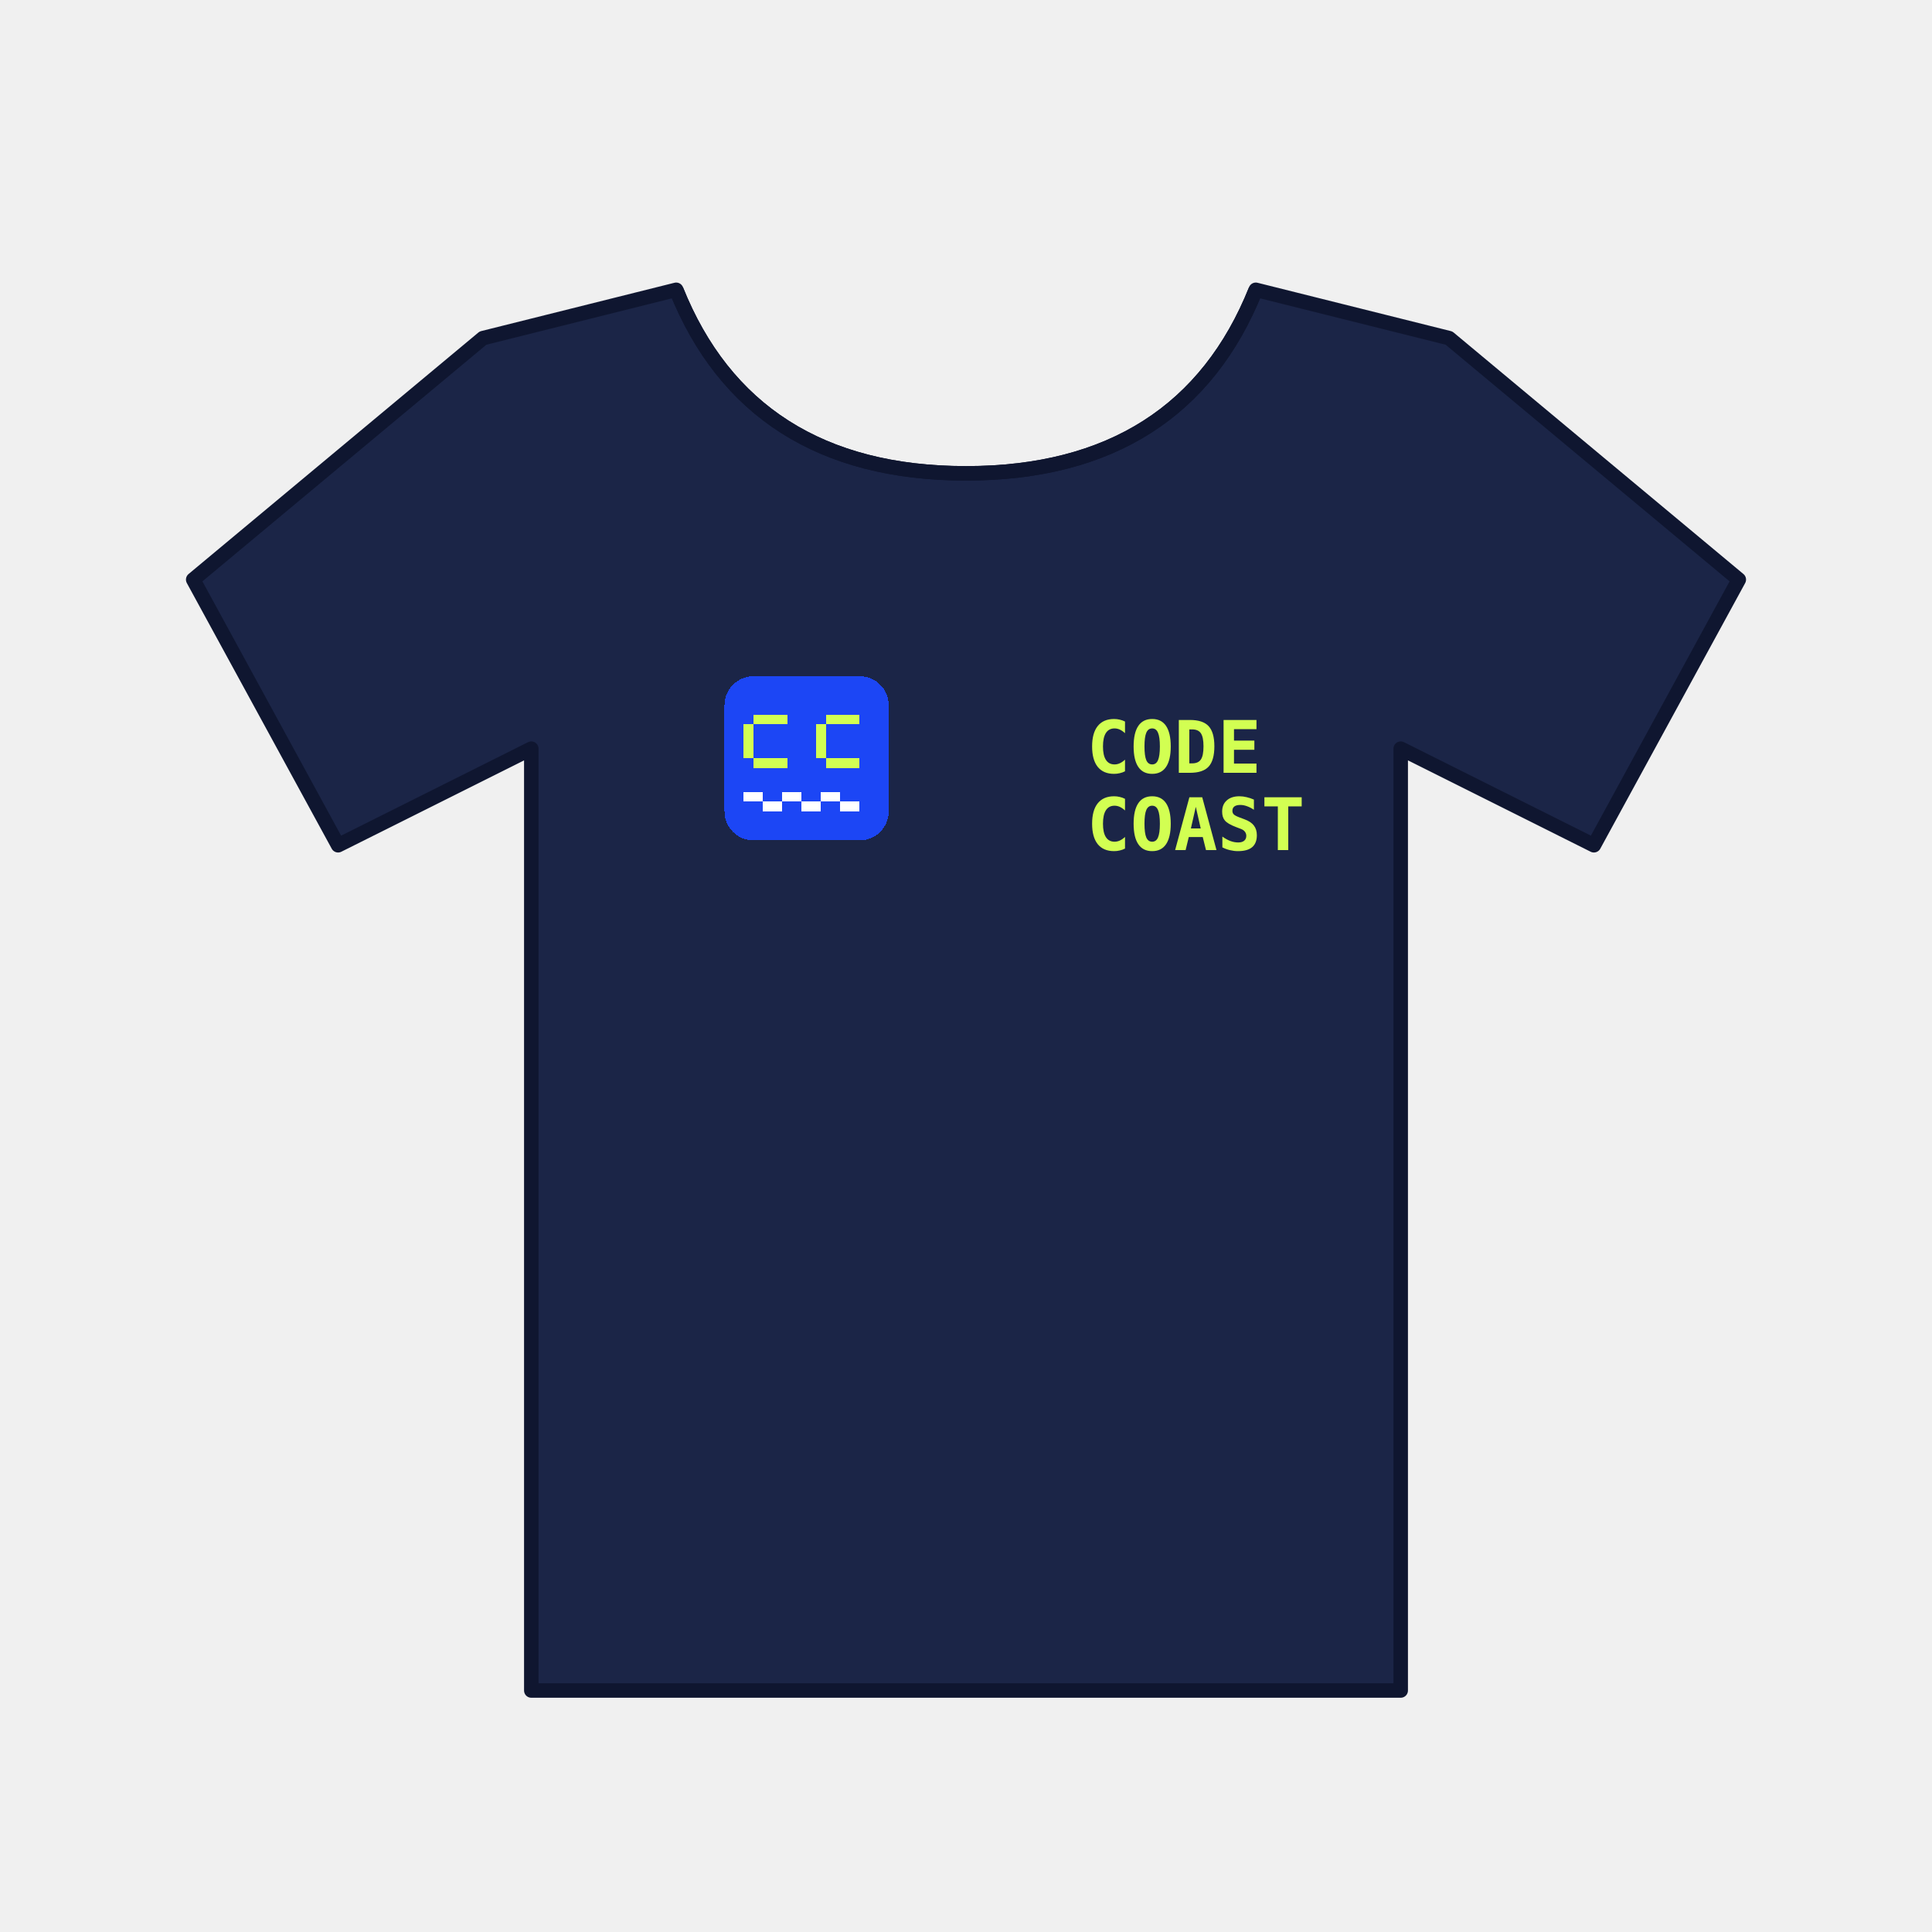
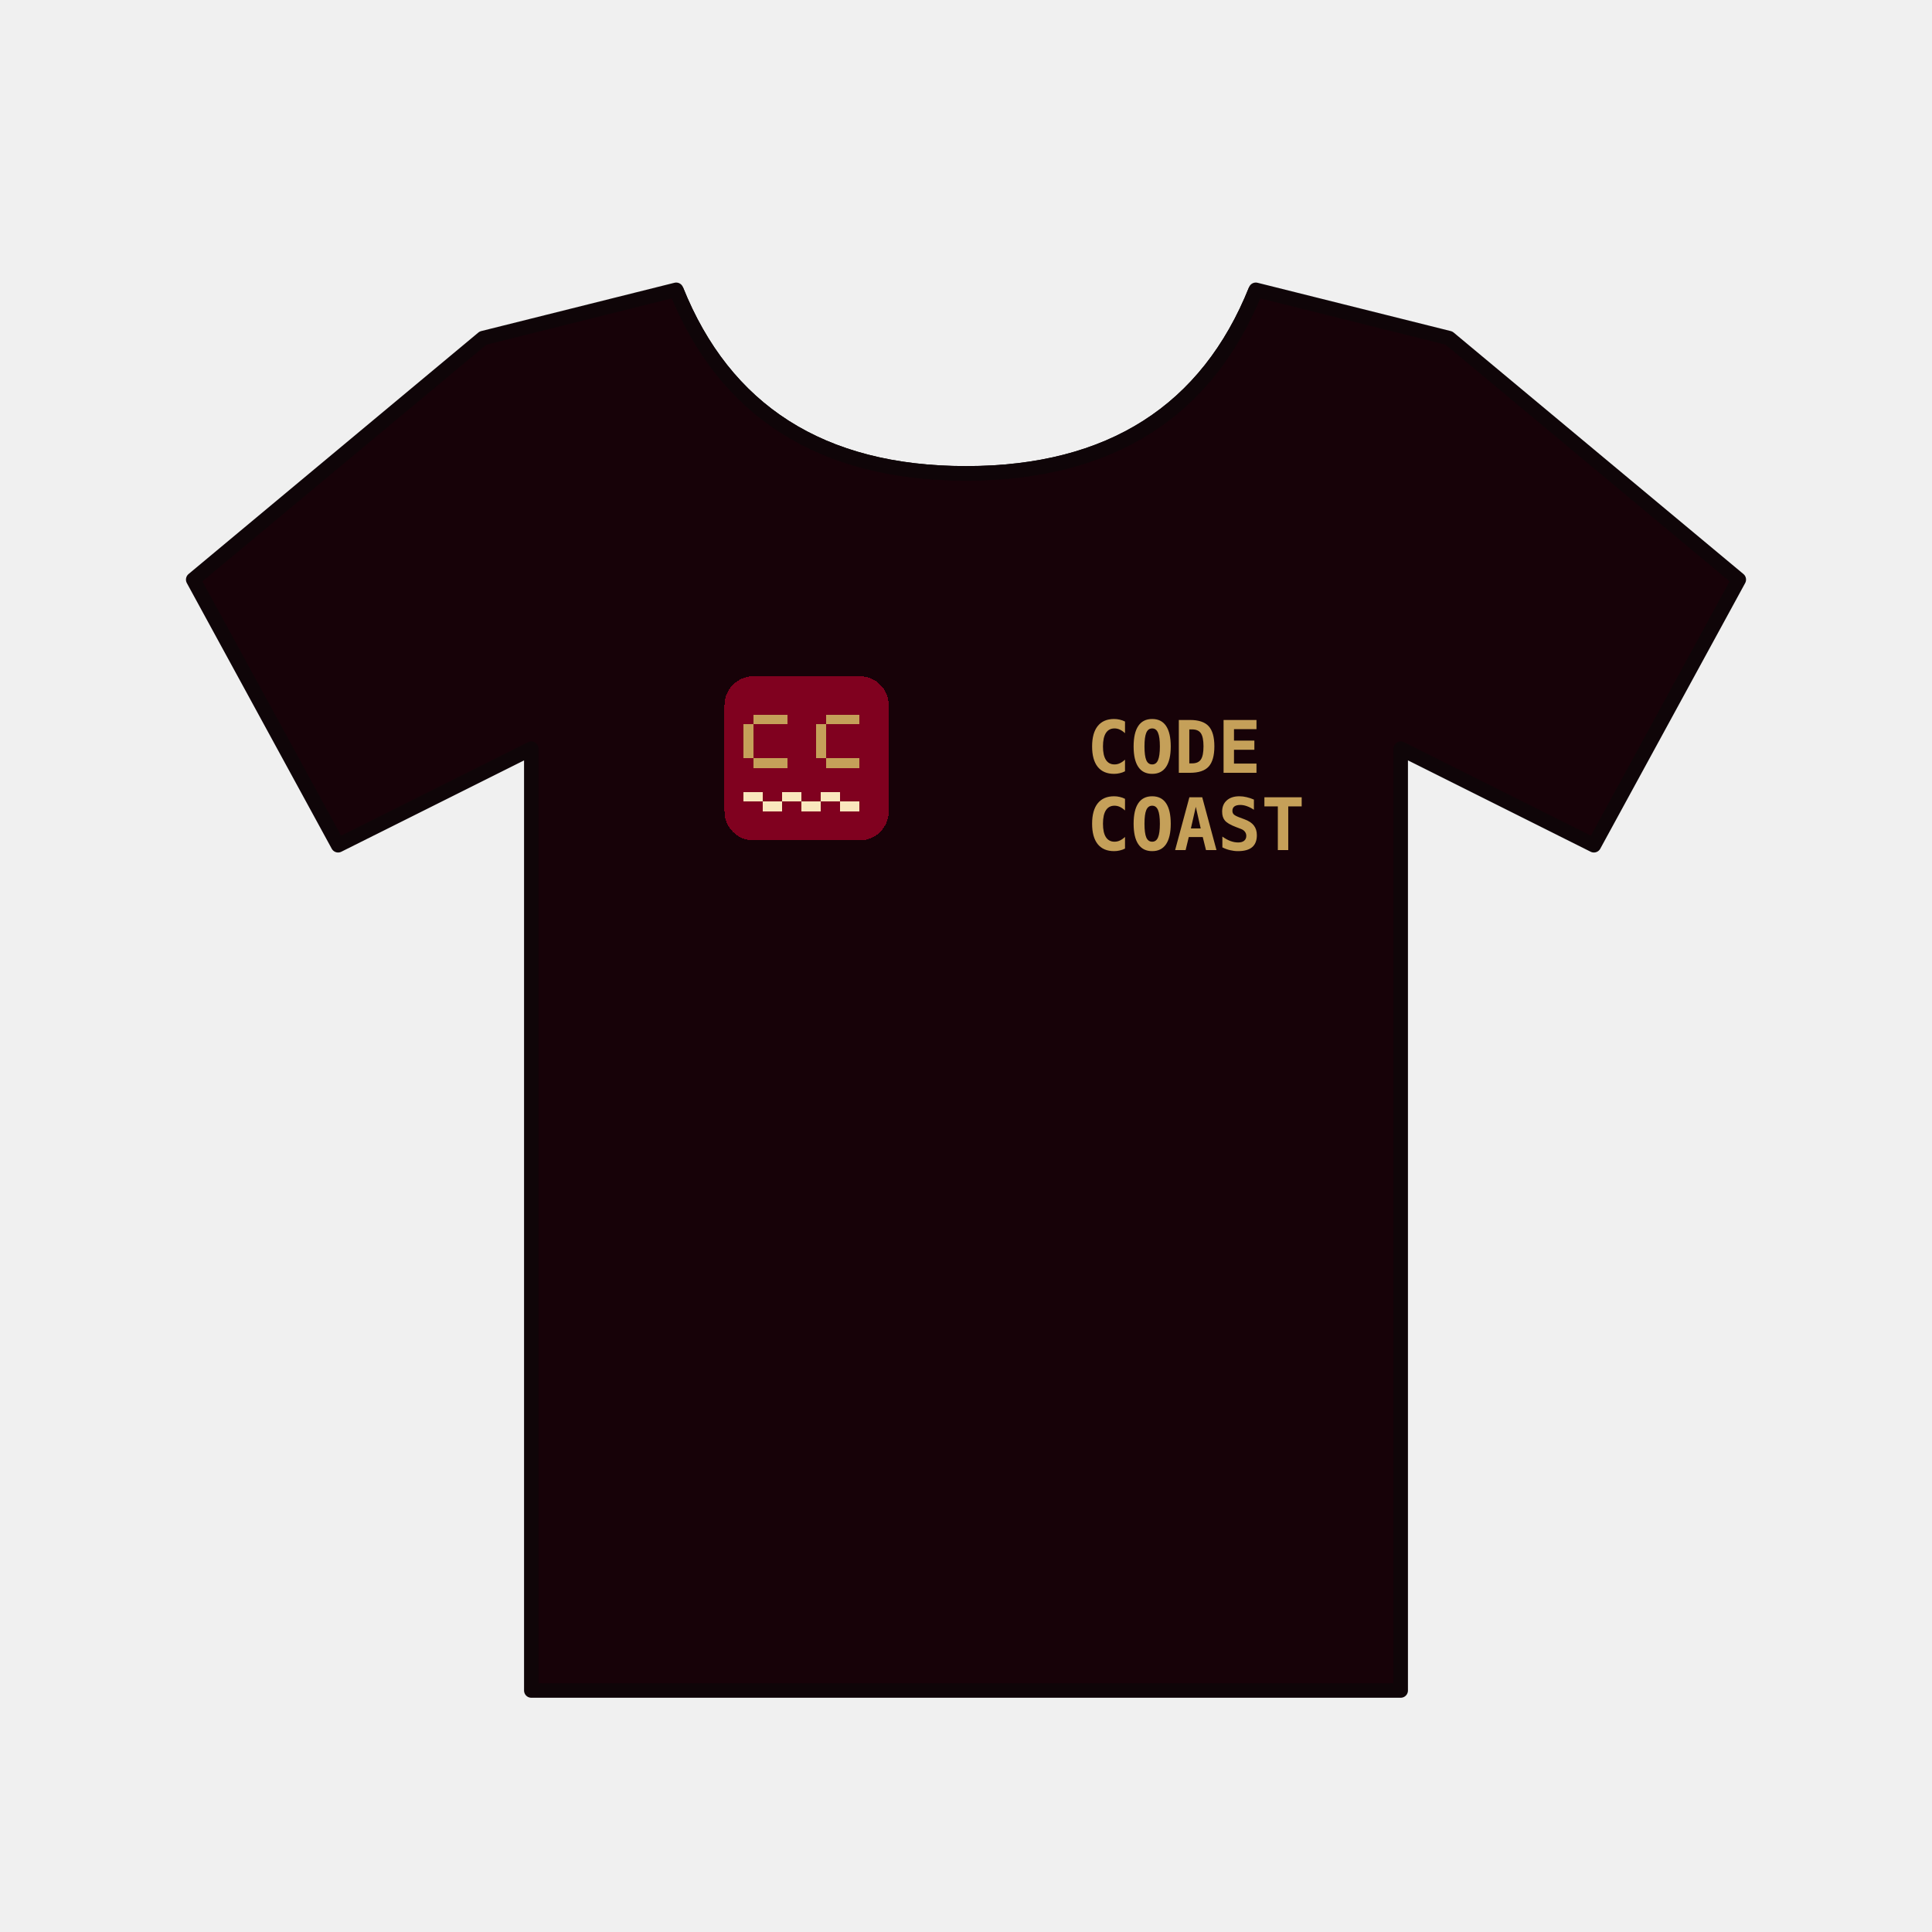
<svg xmlns="http://www.w3.org/2000/svg" viewBox="0 0 400 400">
  <rect width="400" height="400" fill="none" />
-   <path d="M140 60 L100 70 L40 120 L70 175 L110 155 L110 350 L290 350 L290 155 L330 175 L360 120 L300 70 L260 60 C250 85 230 98 200 98 C170 98 150 85 140 60Z" fill="#1b2547" stroke="#0f1630" stroke-width="3" stroke-linejoin="round" />
-   <path d="M140 60 C150 85 170 98 200 98 C230 98 250 85 260 60" fill="none" stroke="#0f1630" stroke-width="3" />
+   <path d="M140 60 L100 70 L40 120 L70 175 L110 155 L110 350 L290 350 L290 155 L330 175 L360 120 L300 70 L260 60 C250 85 230 98 200 98 C170 98 150 85 140 60Z" fill="#170208" stroke="#0f0508" stroke-width="3" stroke-linejoin="round" />
+   <path d="M140 60 C150 85 170 98 200 98 C230 98 250 85 260 60" fill="none" stroke="#0f0508" stroke-width="3" />
  <g transform="translate(150 140)" shape-rendering="crispEdges">
-     <rect width="34" height="34" rx="6" fill="#1C46F5" />
-     <g fill="#D2FF52">
+     <rect width="34" height="34" rx="6" fill="#80011F" />
+     <g fill="#C5A059">
      <rect x="6" y="8" width="7" height="2" />
      <rect x="4" y="10" width="2" height="7" />
      <rect x="6" y="17" width="7" height="2" />
      <rect x="21" y="8" width="7" height="2" />
      <rect x="19" y="10" width="2" height="7" />
      <rect x="21" y="17" width="7" height="2" />
    </g>
-     <g fill="#fff">
+     <g fill="#FAE7BD">
      <rect x="4" y="24" width="4" height="2" />
      <rect x="8" y="26" width="4" height="2" />
      <rect x="12" y="24" width="4" height="2" />
      <rect x="16" y="26" width="4" height="2" />
      <rect x="20" y="24" width="4" height="2" />
      <rect x="24" y="26" width="4" height="2" />
    </g>
  </g>
-   <text x="225" y="160" font-family="monospace" font-weight="700" font-size="15" fill="#D2FF52">CODE</text>
-   <text x="225" y="176" font-family="monospace" font-weight="700" font-size="15" fill="#D2FF52">COAST</text>
+   <text x="225" y="160" font-family="monospace" font-weight="700" font-size="15" fill="#C5A059">CODE</text>
+   <text x="225" y="176" font-family="monospace" font-weight="700" font-size="15" fill="#C5A059">COAST</text>
</svg>
